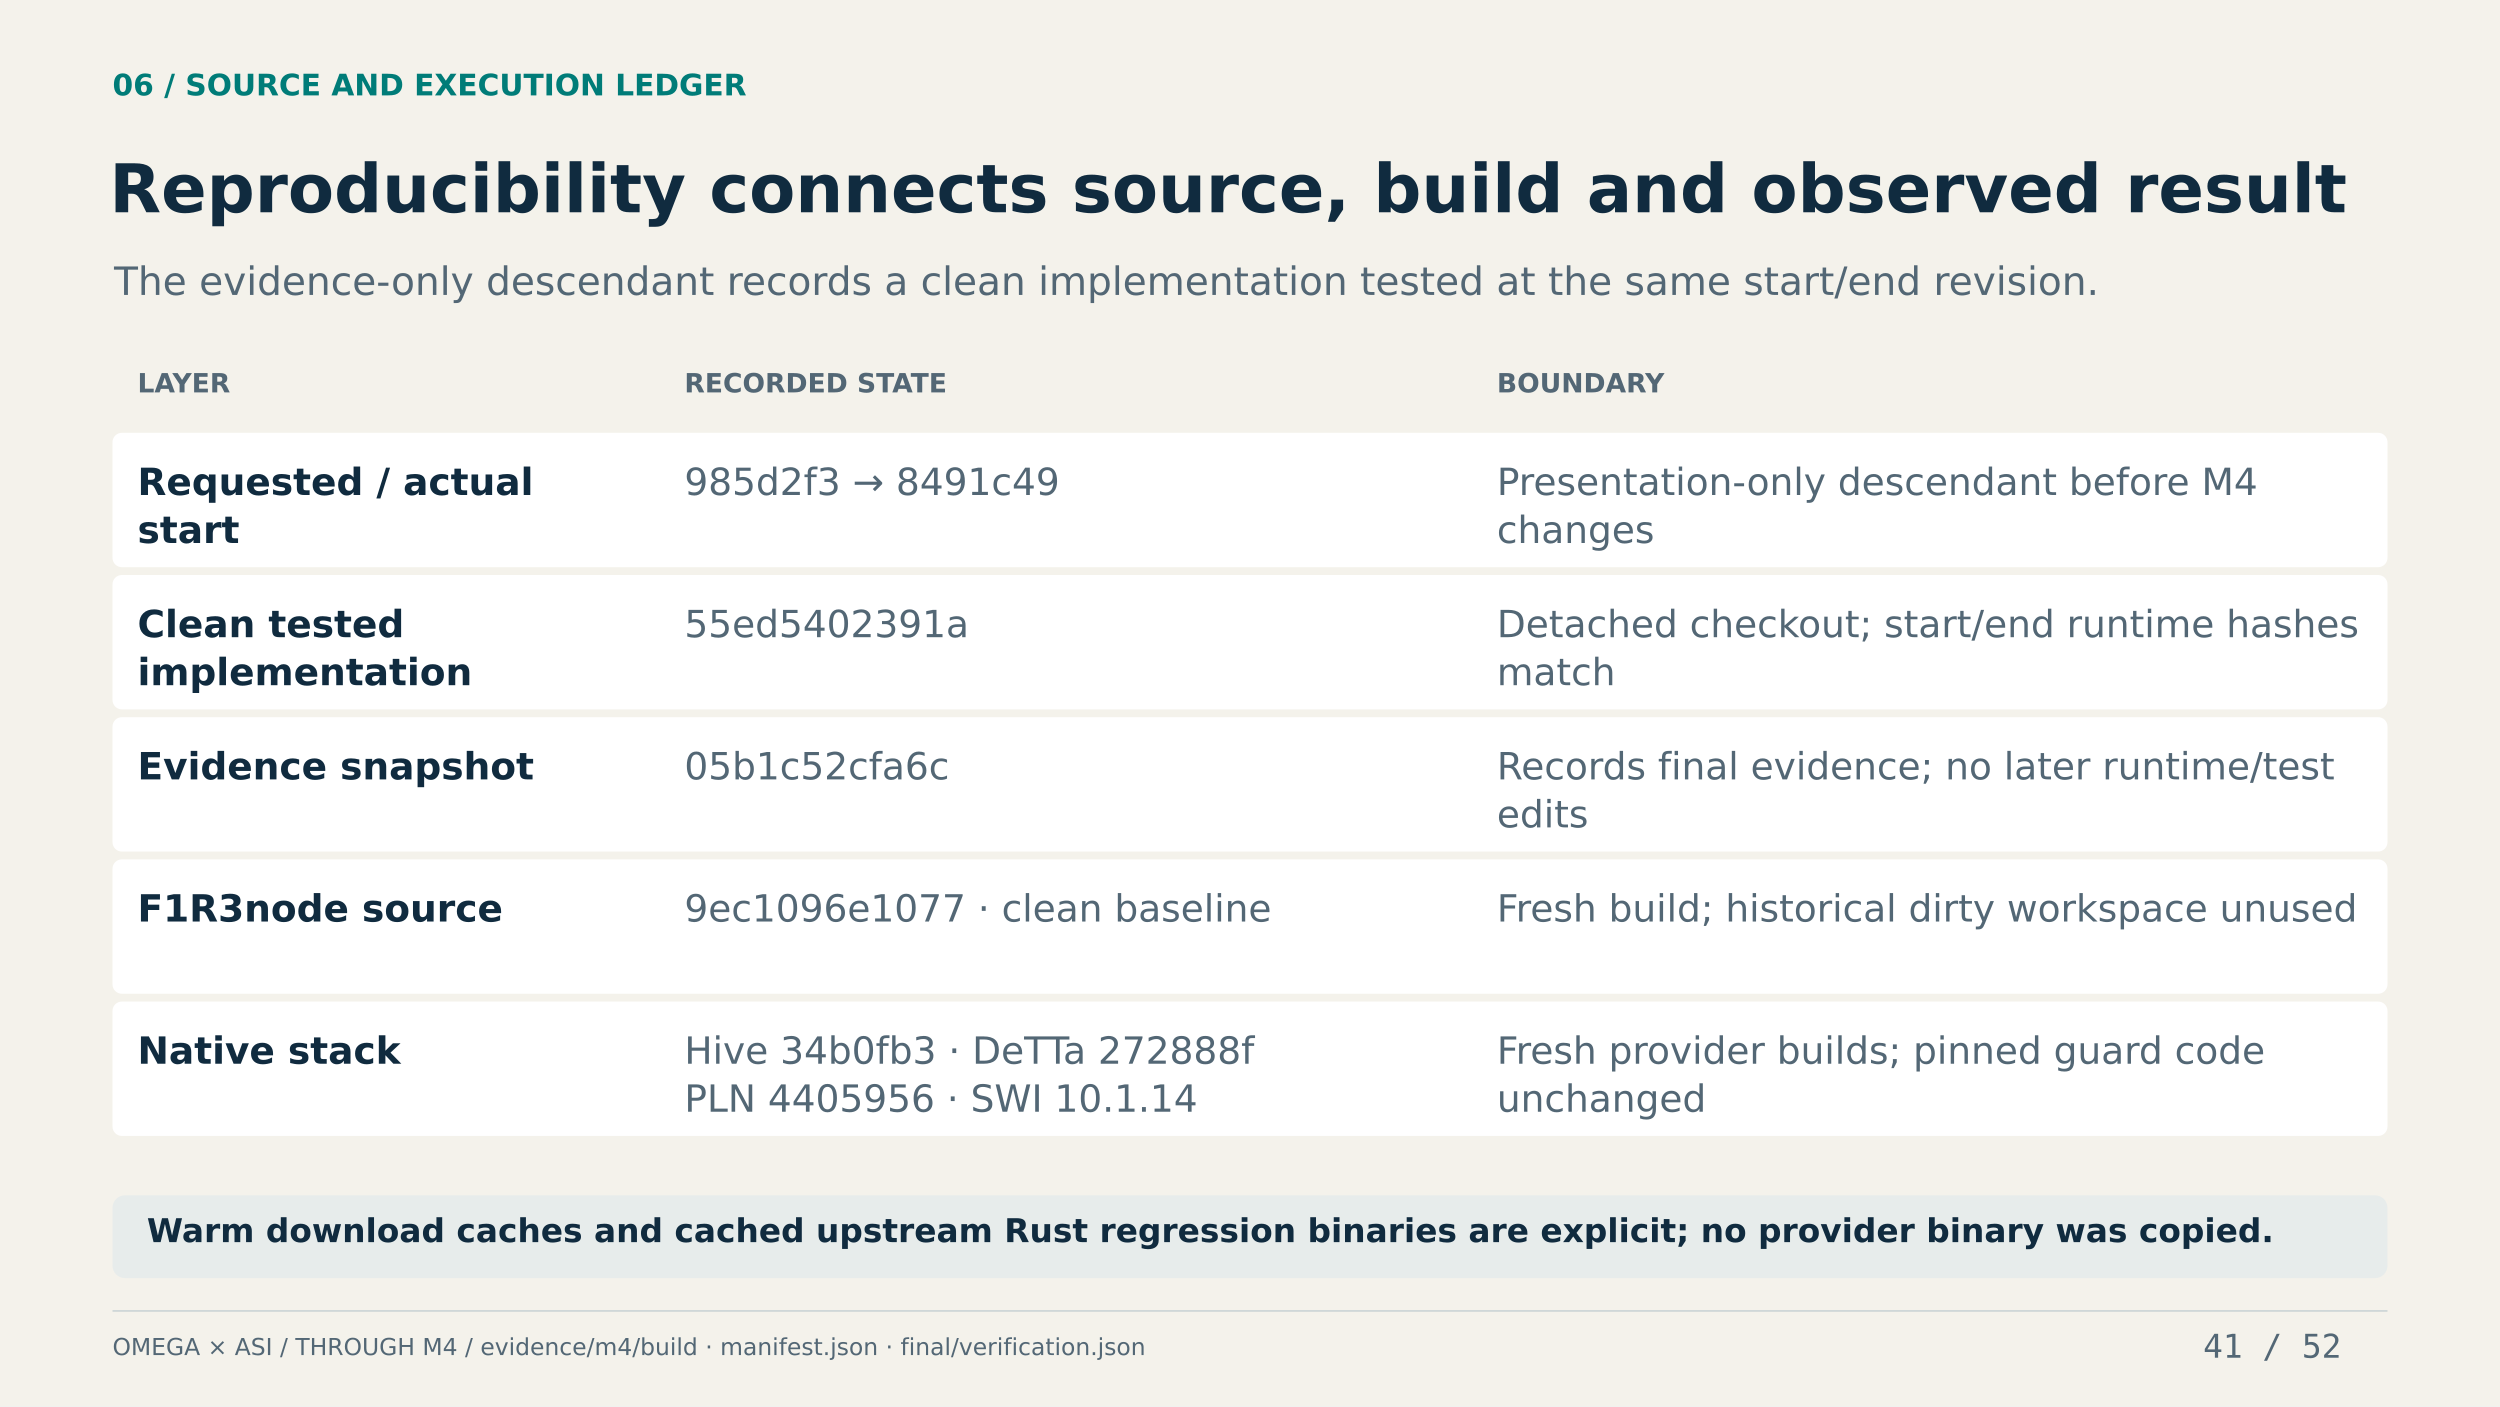
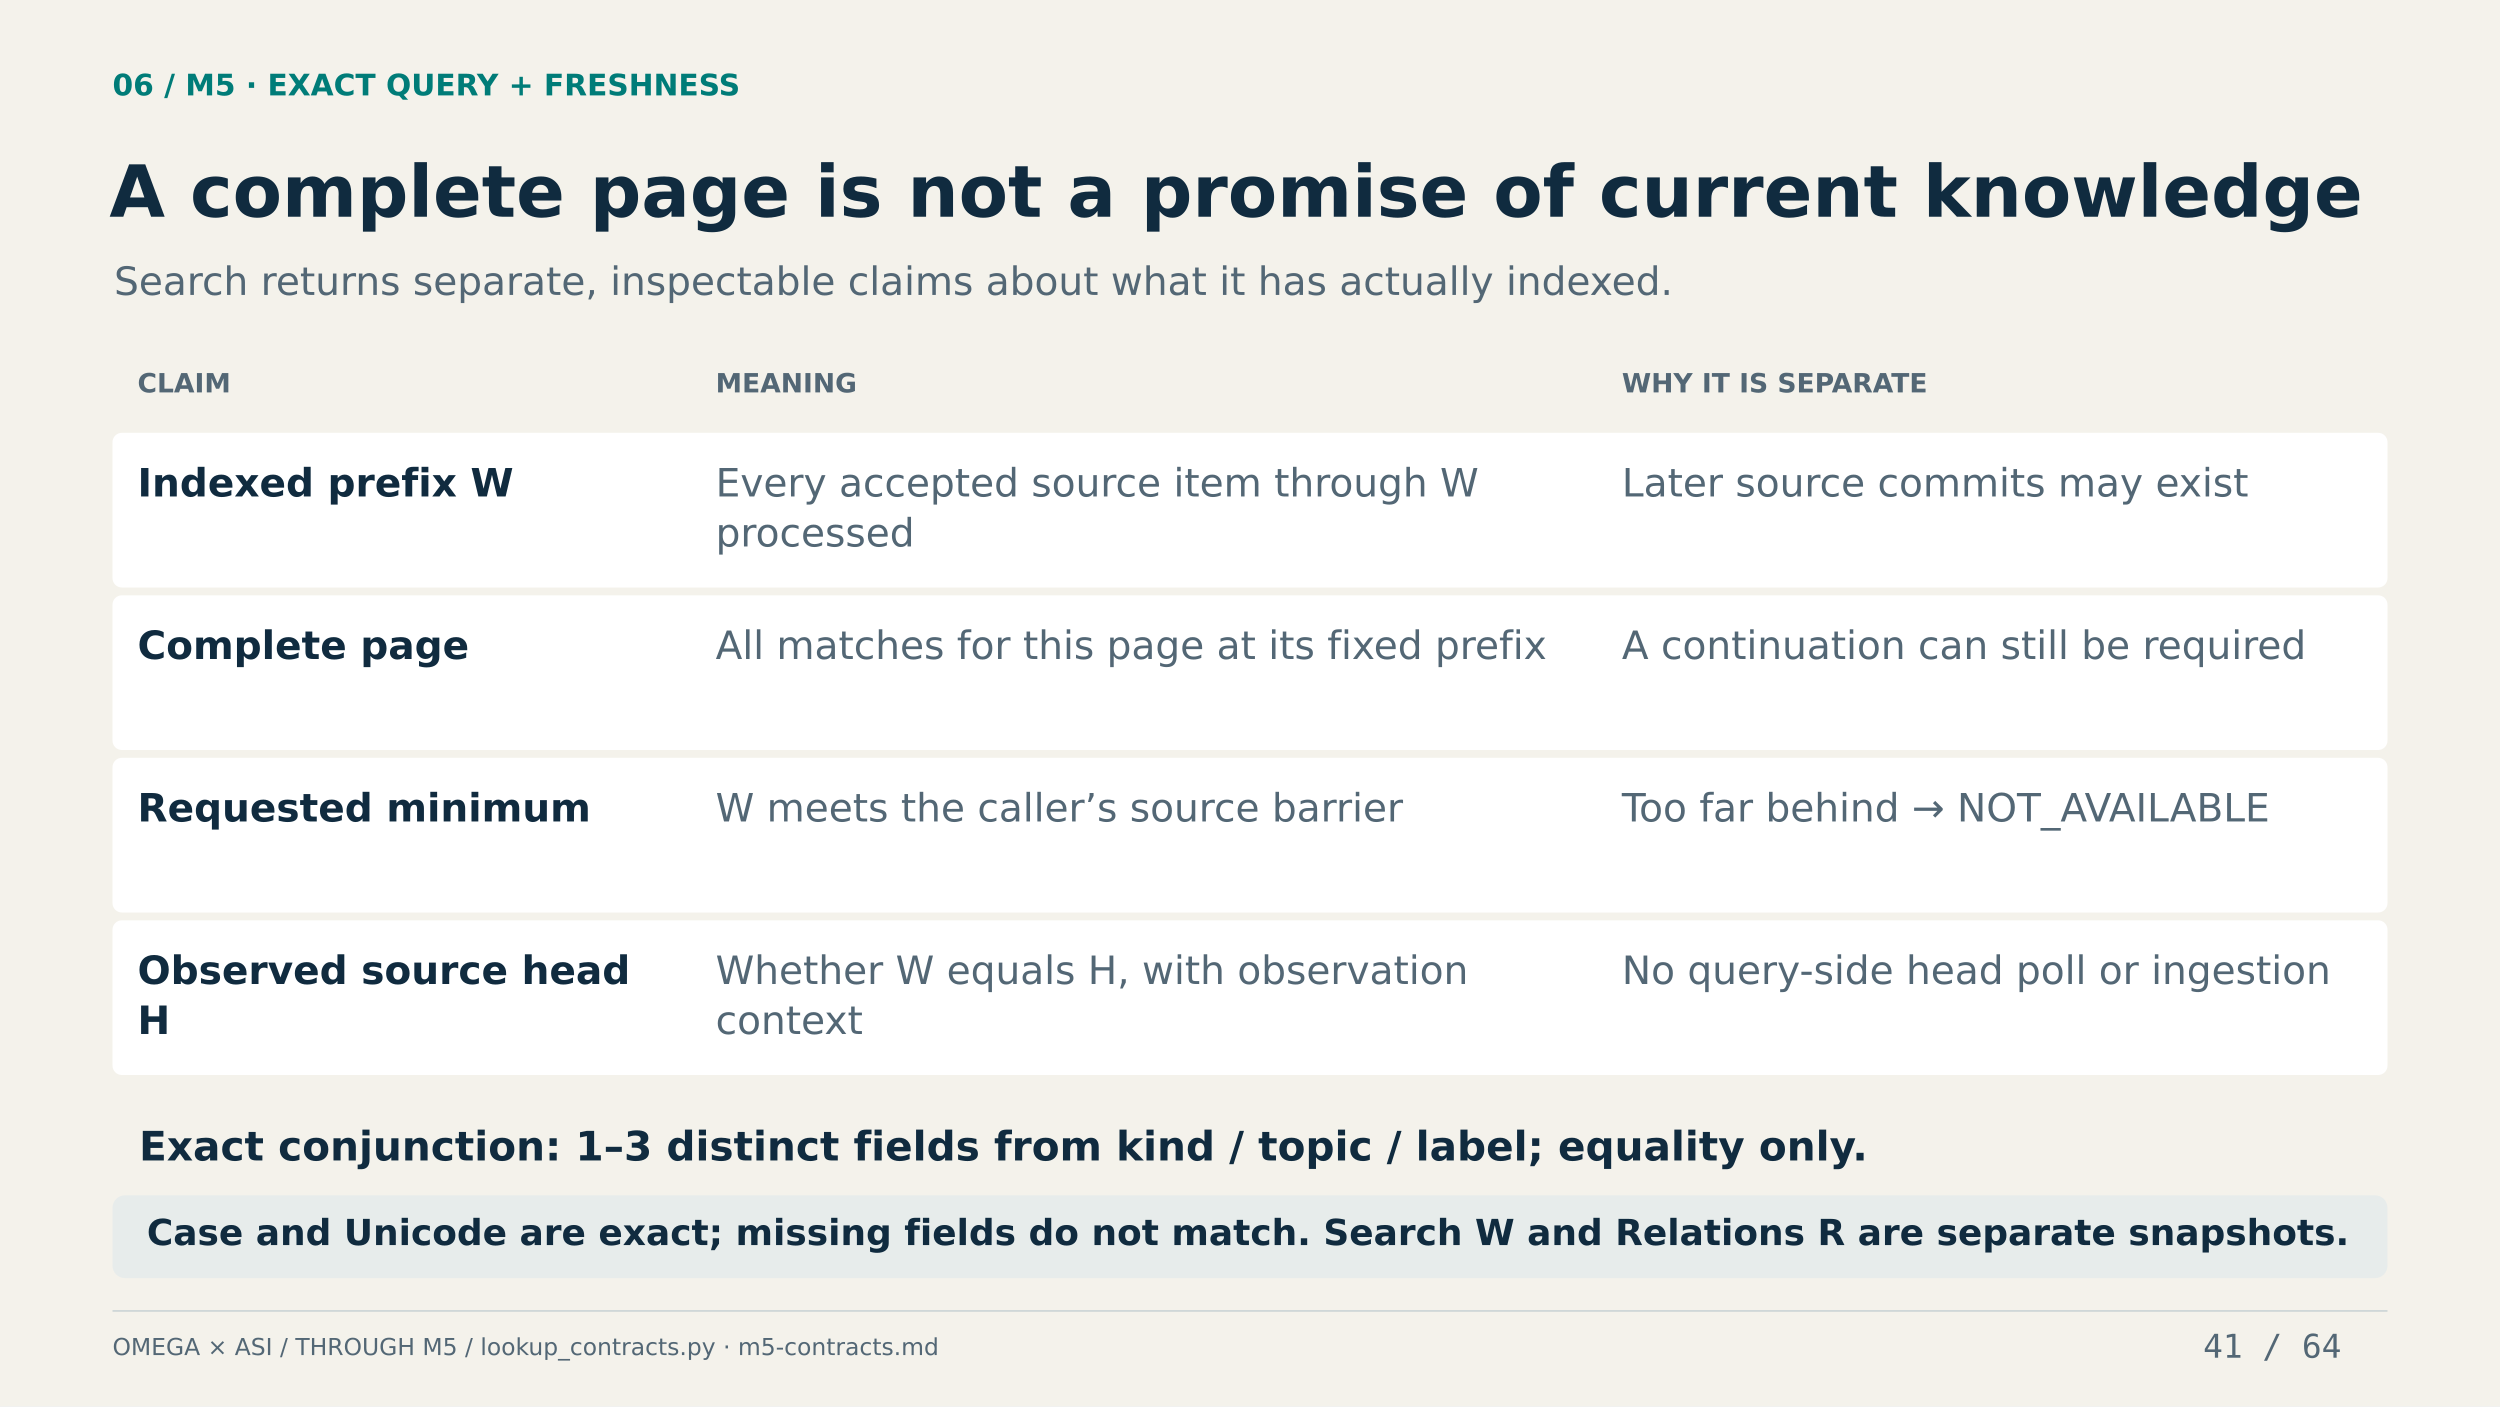
<svg xmlns="http://www.w3.org/2000/svg" width="1600" height="900" viewBox="0 0 1600 900" role="img" aria-labelledby="title desc">
  <rect width="1600" height="900" fill="#F4F2EB" />
-   <text x="72" y="61.05" font-family="DejaVu Sans" font-size="19" font-weight="700" fill="#007C78">06 / SOURCE AND EXECUTION LEDGER</text>
-   <text x="70" y="135.85" font-family="DejaVu Sans" font-size="43" font-weight="700" fill="#102B3F">Reproducibility connects source, build and observed result</text>
-   <text x="73" y="188.75" font-family="DejaVu Sans" font-size="25" font-weight="400" fill="#536775">The evidence-only descendant records a clean implementation tested at the same start/end revision.</text>
-   <text x="88" y="251.15" font-family="DejaVu Sans" font-size="17" font-weight="700" fill="#536775">LAYER</text>
-   <text x="438" y="251.15" font-family="DejaVu Sans" font-size="17" font-weight="700" fill="#536775">RECORDED STATE</text>
-   <text x="958" y="251.15" font-family="DejaVu Sans" font-size="17" font-weight="700" fill="#536775">BOUNDARY</text>
-   <rect x="72" y="277" width="1456" height="86" rx="6" fill="#FFFFFF" />
-   <text x="88" y="316.8" font-family="DejaVu Sans" font-size="24" font-weight="700" fill="#102B3F">Requested / actual</text>
-   <text x="88" y="347.52" font-family="DejaVu Sans" font-size="24" font-weight="700" fill="#102B3F">start</text>
-   <text x="438" y="316.8" font-family="DejaVu Sans" font-size="24" font-weight="400" fill="#536775">985d2f3 → 8491c49</text>
-   <text x="958" y="316.8" font-family="DejaVu Sans" font-size="24" font-weight="400" fill="#536775">Presentation-only descendant before M4</text>
-   <text x="958" y="347.52" font-family="DejaVu Sans" font-size="24" font-weight="400" fill="#536775">changes</text>
-   <rect x="72" y="368" width="1456" height="86" rx="6" fill="#FFFFFF" />
-   <text x="88" y="407.8" font-family="DejaVu Sans" font-size="24" font-weight="700" fill="#102B3F">Clean tested</text>
-   <text x="88" y="438.52" font-family="DejaVu Sans" font-size="24" font-weight="700" fill="#102B3F">implementation</text>
-   <text x="438" y="407.8" font-family="DejaVu Sans" font-size="24" font-weight="400" fill="#536775">55ed5402391a</text>
-   <text x="958" y="407.8" font-family="DejaVu Sans" font-size="24" font-weight="400" fill="#536775">Detached checkout; start/end runtime hashes</text>
-   <text x="958" y="438.52" font-family="DejaVu Sans" font-size="24" font-weight="400" fill="#536775">match</text>
-   <rect x="72" y="459" width="1456" height="86" rx="6" fill="#FFFFFF" />
-   <text x="88" y="498.8" font-family="DejaVu Sans" font-size="24" font-weight="700" fill="#102B3F">Evidence snapshot</text>
-   <text x="438" y="498.8" font-family="DejaVu Sans" font-size="24" font-weight="400" fill="#536775">05b1c52cfa6c</text>
-   <text x="958" y="498.8" font-family="DejaVu Sans" font-size="24" font-weight="400" fill="#536775">Records final evidence; no later runtime/test</text>
-   <text x="958" y="529.52" font-family="DejaVu Sans" font-size="24" font-weight="400" fill="#536775">edits</text>
-   <rect x="72" y="550" width="1456" height="86" rx="6" fill="#FFFFFF" />
-   <text x="88" y="589.8" font-family="DejaVu Sans" font-size="24" font-weight="700" fill="#102B3F">F1R3node source</text>
-   <text x="438" y="589.8" font-family="DejaVu Sans" font-size="24" font-weight="400" fill="#536775">9ec1096e1077 · clean baseline</text>
-   <text x="958" y="589.8" font-family="DejaVu Sans" font-size="24" font-weight="400" fill="#536775">Fresh build; historical dirty workspace unused</text>
-   <rect x="72" y="641" width="1456" height="86" rx="6" fill="#FFFFFF" />
-   <text x="88" y="680.8" font-family="DejaVu Sans" font-size="24" font-weight="700" fill="#102B3F">Native stack</text>
-   <text x="438" y="680.8" font-family="DejaVu Sans" font-size="24" font-weight="400" fill="#536775">Hive 34b0fb3 · DeTTa 272888f</text>
-   <text x="438" y="711.52" font-family="DejaVu Sans" font-size="24" font-weight="400" fill="#536775">PLN 4405956 · SWI 10.1.14</text>
-   <text x="958" y="680.8" font-family="DejaVu Sans" font-size="24" font-weight="400" fill="#536775">Fresh provider builds; pinned guard code</text>
-   <text x="958" y="711.52" font-family="DejaVu Sans" font-size="24" font-weight="400" fill="#536775">unchanged</text>
+   <text x="72" y="61.05" font-family="DejaVu Sans" font-size="19" font-weight="700" fill="#007C78">06 / M5 · EXACT QUERY + FRESHNESS</text>
+   <text x="70" y="138.7" font-family="DejaVu Sans" font-size="46" font-weight="700" fill="#102B3F">A complete page is not a promise of current knowledge</text>
+   <text x="73" y="188.75" font-family="DejaVu Sans" font-size="25" font-weight="400" fill="#536775">Search returns separate, inspectable claims about what it has actually indexed.</text>
+   <text x="88" y="251.15" font-family="DejaVu Sans" font-size="17" font-weight="700" fill="#536775">CLAIM</text>
+   <text x="458" y="251.15" font-family="DejaVu Sans" font-size="17" font-weight="700" fill="#536775">MEANING</text>
+   <text x="1038" y="251.15" font-family="DejaVu Sans" font-size="17" font-weight="700" fill="#536775">WHY IT IS SEPARATE</text>
+   <rect x="72" y="277" width="1456" height="99" rx="6" fill="#FFFFFF" />
+   <text x="88" y="317.75" font-family="DejaVu Sans" font-size="25" font-weight="700" fill="#102B3F">Indexed prefix W</text>
+   <text x="458" y="317.75" font-family="DejaVu Sans" font-size="25" font-weight="400" fill="#536775">Every accepted source item through W</text>
+   <text x="458" y="349.75" font-family="DejaVu Sans" font-size="25" font-weight="400" fill="#536775">processed</text>
+   <text x="1038" y="317.75" font-family="DejaVu Sans" font-size="25" font-weight="400" fill="#536775">Later source commits may exist</text>
+   <rect x="72" y="381" width="1456" height="99" rx="6" fill="#FFFFFF" />
+   <text x="88" y="421.75" font-family="DejaVu Sans" font-size="25" font-weight="700" fill="#102B3F">Complete page</text>
+   <text x="458" y="421.75" font-family="DejaVu Sans" font-size="25" font-weight="400" fill="#536775">All matches for this page at its fixed prefix</text>
+   <text x="1038" y="421.75" font-family="DejaVu Sans" font-size="25" font-weight="400" fill="#536775">A continuation can still be required</text>
+   <rect x="72" y="485" width="1456" height="99" rx="6" fill="#FFFFFF" />
+   <text x="88" y="525.75" font-family="DejaVu Sans" font-size="25" font-weight="700" fill="#102B3F">Requested minimum</text>
+   <text x="458" y="525.75" font-family="DejaVu Sans" font-size="25" font-weight="400" fill="#536775">W meets the caller’s source barrier</text>
+   <text x="1038" y="525.75" font-family="DejaVu Sans" font-size="25" font-weight="400" fill="#536775">Too far behind → NOT_AVAILABLE</text>
+   <rect x="72" y="589" width="1456" height="99" rx="6" fill="#FFFFFF" />
+   <text x="88" y="629.75" font-family="DejaVu Sans" font-size="25" font-weight="700" fill="#102B3F">Observed source head</text>
+   <text x="88" y="661.75" font-family="DejaVu Sans" font-size="25" font-weight="700" fill="#102B3F">H</text>
+   <text x="458" y="629.75" font-family="DejaVu Sans" font-size="25" font-weight="400" fill="#536775">Whether W equals H, with observation</text>
+   <text x="458" y="661.75" font-family="DejaVu Sans" font-size="25" font-weight="400" fill="#536775">context</text>
+   <text x="1038" y="629.75" font-family="DejaVu Sans" font-size="25" font-weight="400" fill="#536775">No query-side head poll or ingestion</text>
+   <text x="89" y="742.7" font-family="DejaVu Sans" font-size="26" font-weight="700" fill="#102B3F">Exact conjunction: 1–3 distinct fields from kind / topic / label; equality only.</text>
  <rect x="72" y="765" width="1456" height="53" rx="8" fill="#E7ECEB" />
-   <text x="94" y="794.95" font-family="DejaVu Sans" font-size="21" font-weight="700" fill="#102B3F">Warm download caches and cached upstream Rust regression binaries are explicit; no provider binary was copied.</text>
+   <text x="94" y="796.85" font-family="DejaVu Sans" font-size="23" font-weight="700" fill="#102B3F">Case and Unicode are exact; missing fields do not match. Search W and Relations R are separate snapshots.</text>
  <line x1="72" y1="839" x2="1528" y2="839" stroke="#C9D2D4" stroke-width="1" />
-   <text x="72" y="867.25" font-family="DejaVu Sans" font-size="15" font-weight="400" fill="#536775">OMEGA × ASI / THROUGH M4 / evidence/m4/build · manifest.json · final/verification.json</text>
-   <text x="1410" y="868.95" font-family="DejaVu Sans Mono" font-size="21" font-weight="400" fill="#536775">41 / 52</text>
+   <text x="72" y="867.25" font-family="DejaVu Sans" font-size="15" font-weight="400" fill="#536775">OMEGA × ASI / THROUGH M5 / lookup_contracts.py · m5-contracts.md</text>
+   <text x="1410" y="868.95" font-family="DejaVu Sans Mono" font-size="21" font-weight="400" fill="#536775">41 / 64</text>
</svg>
